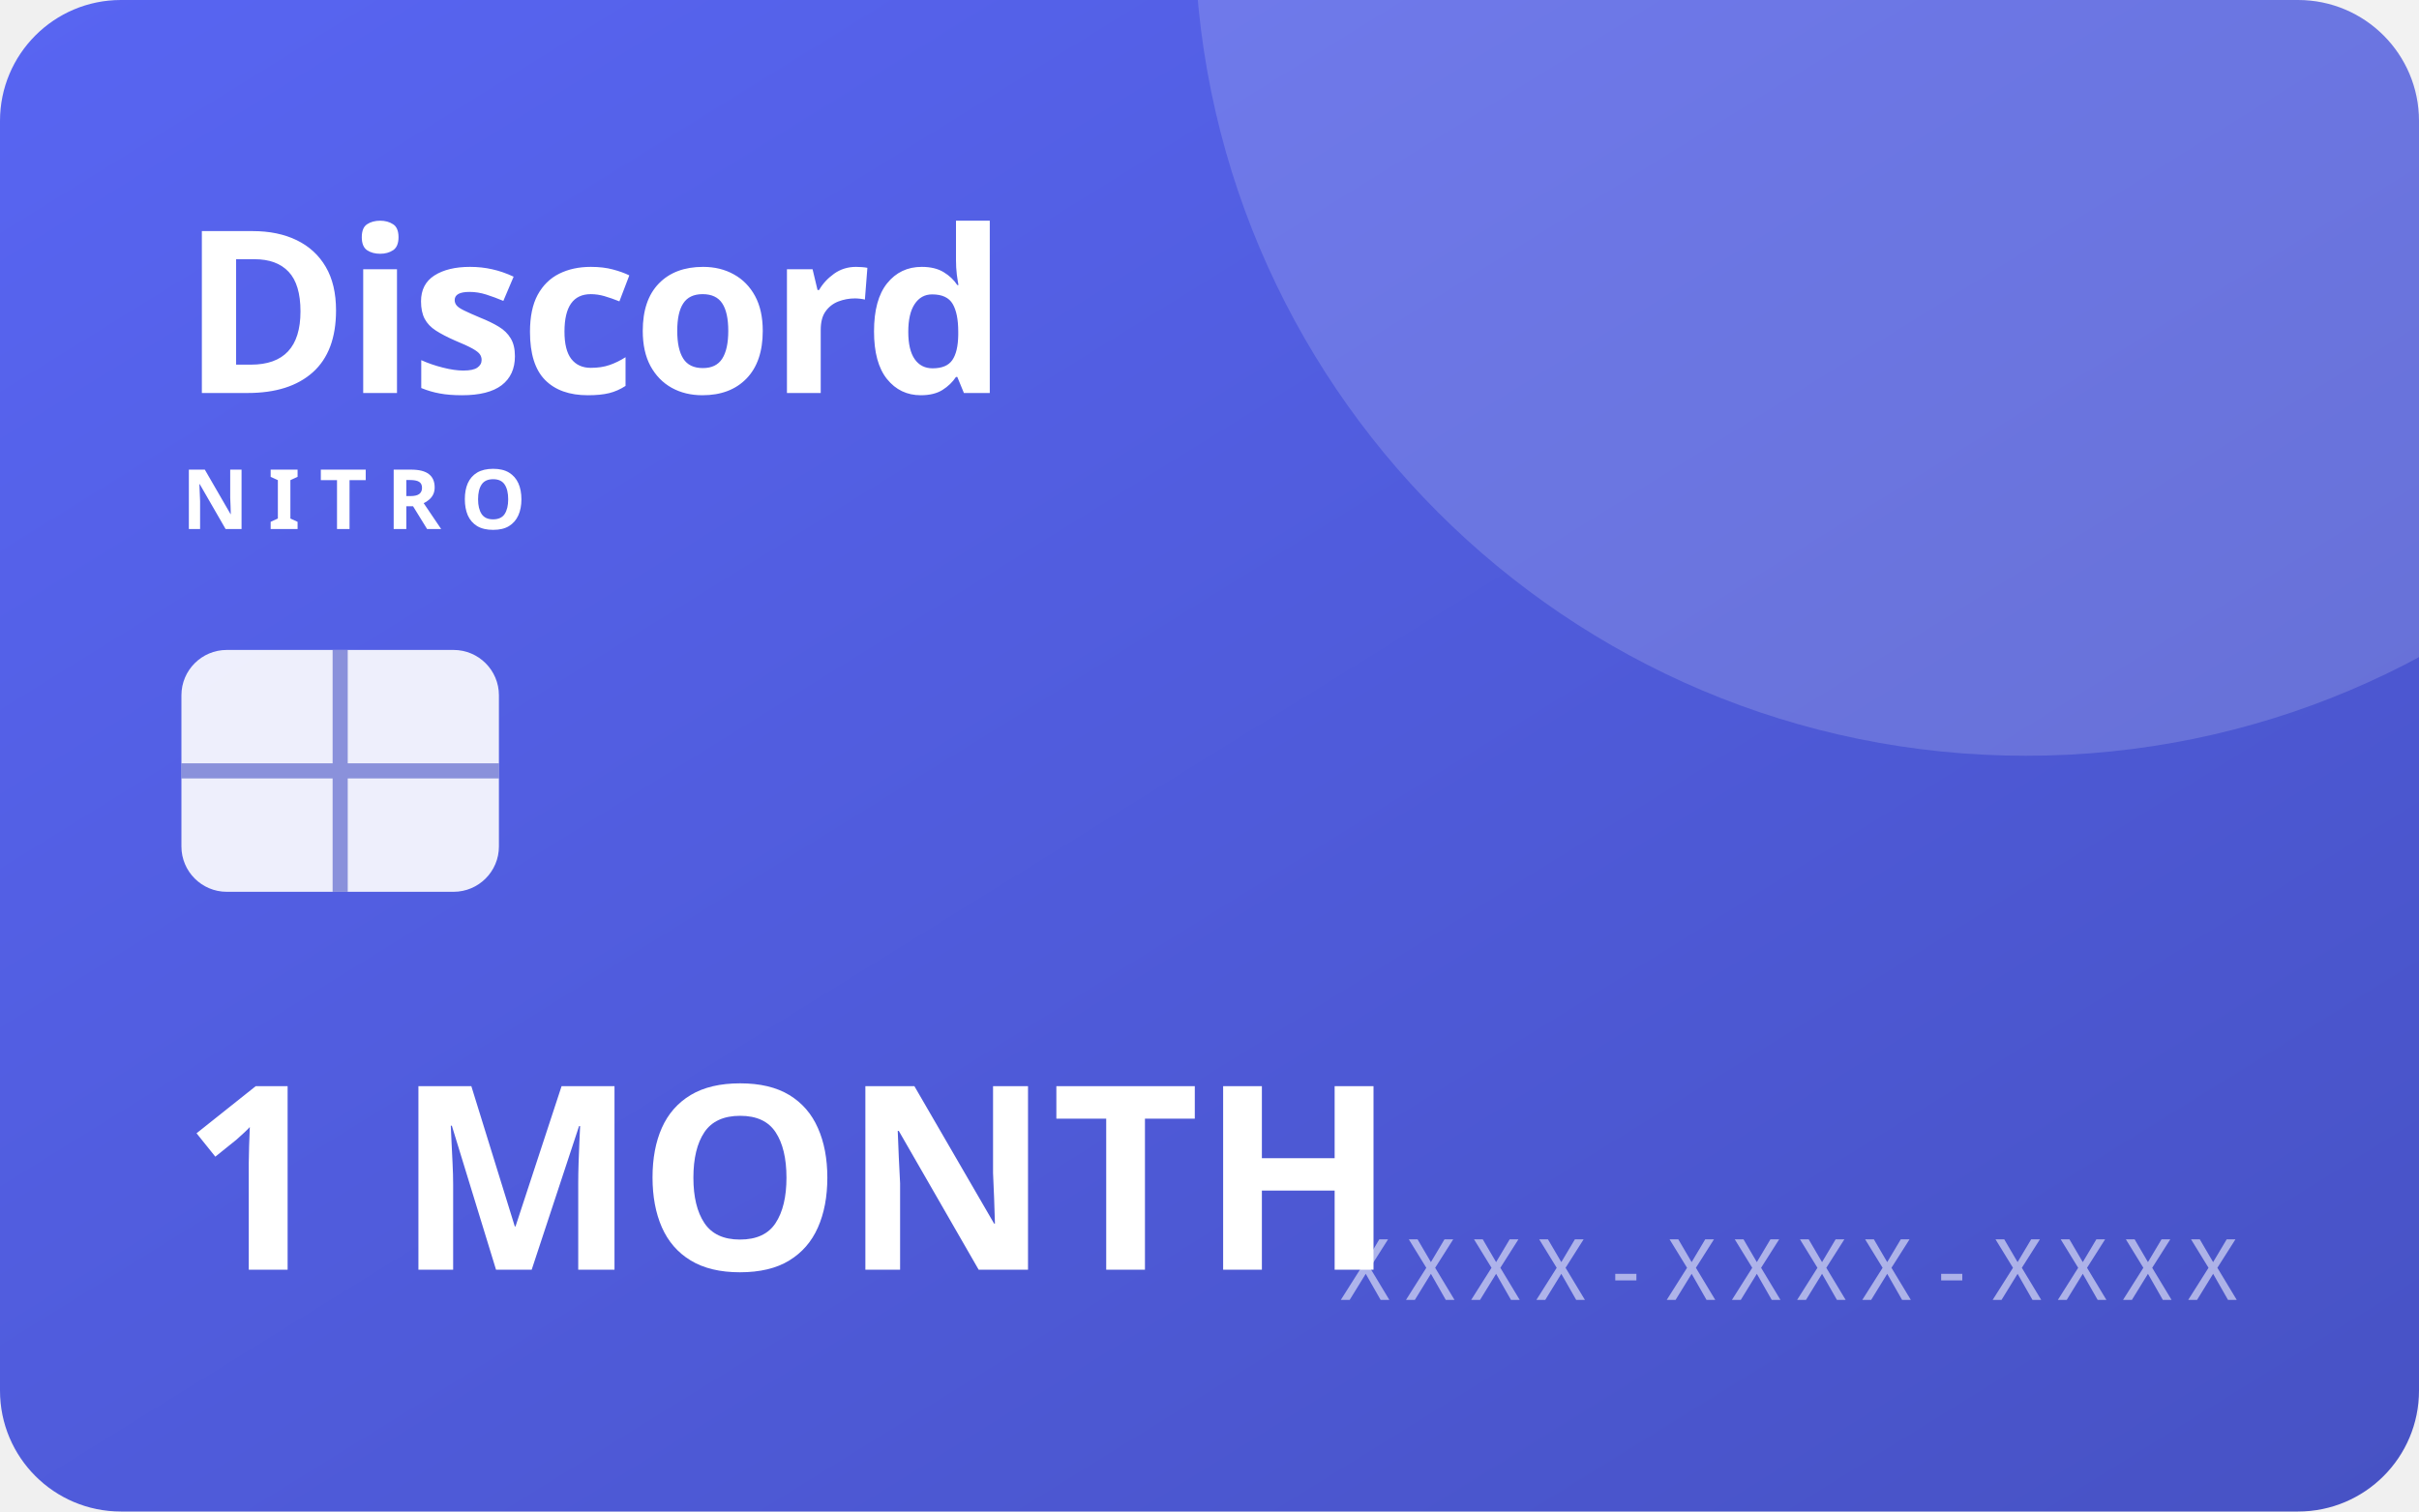
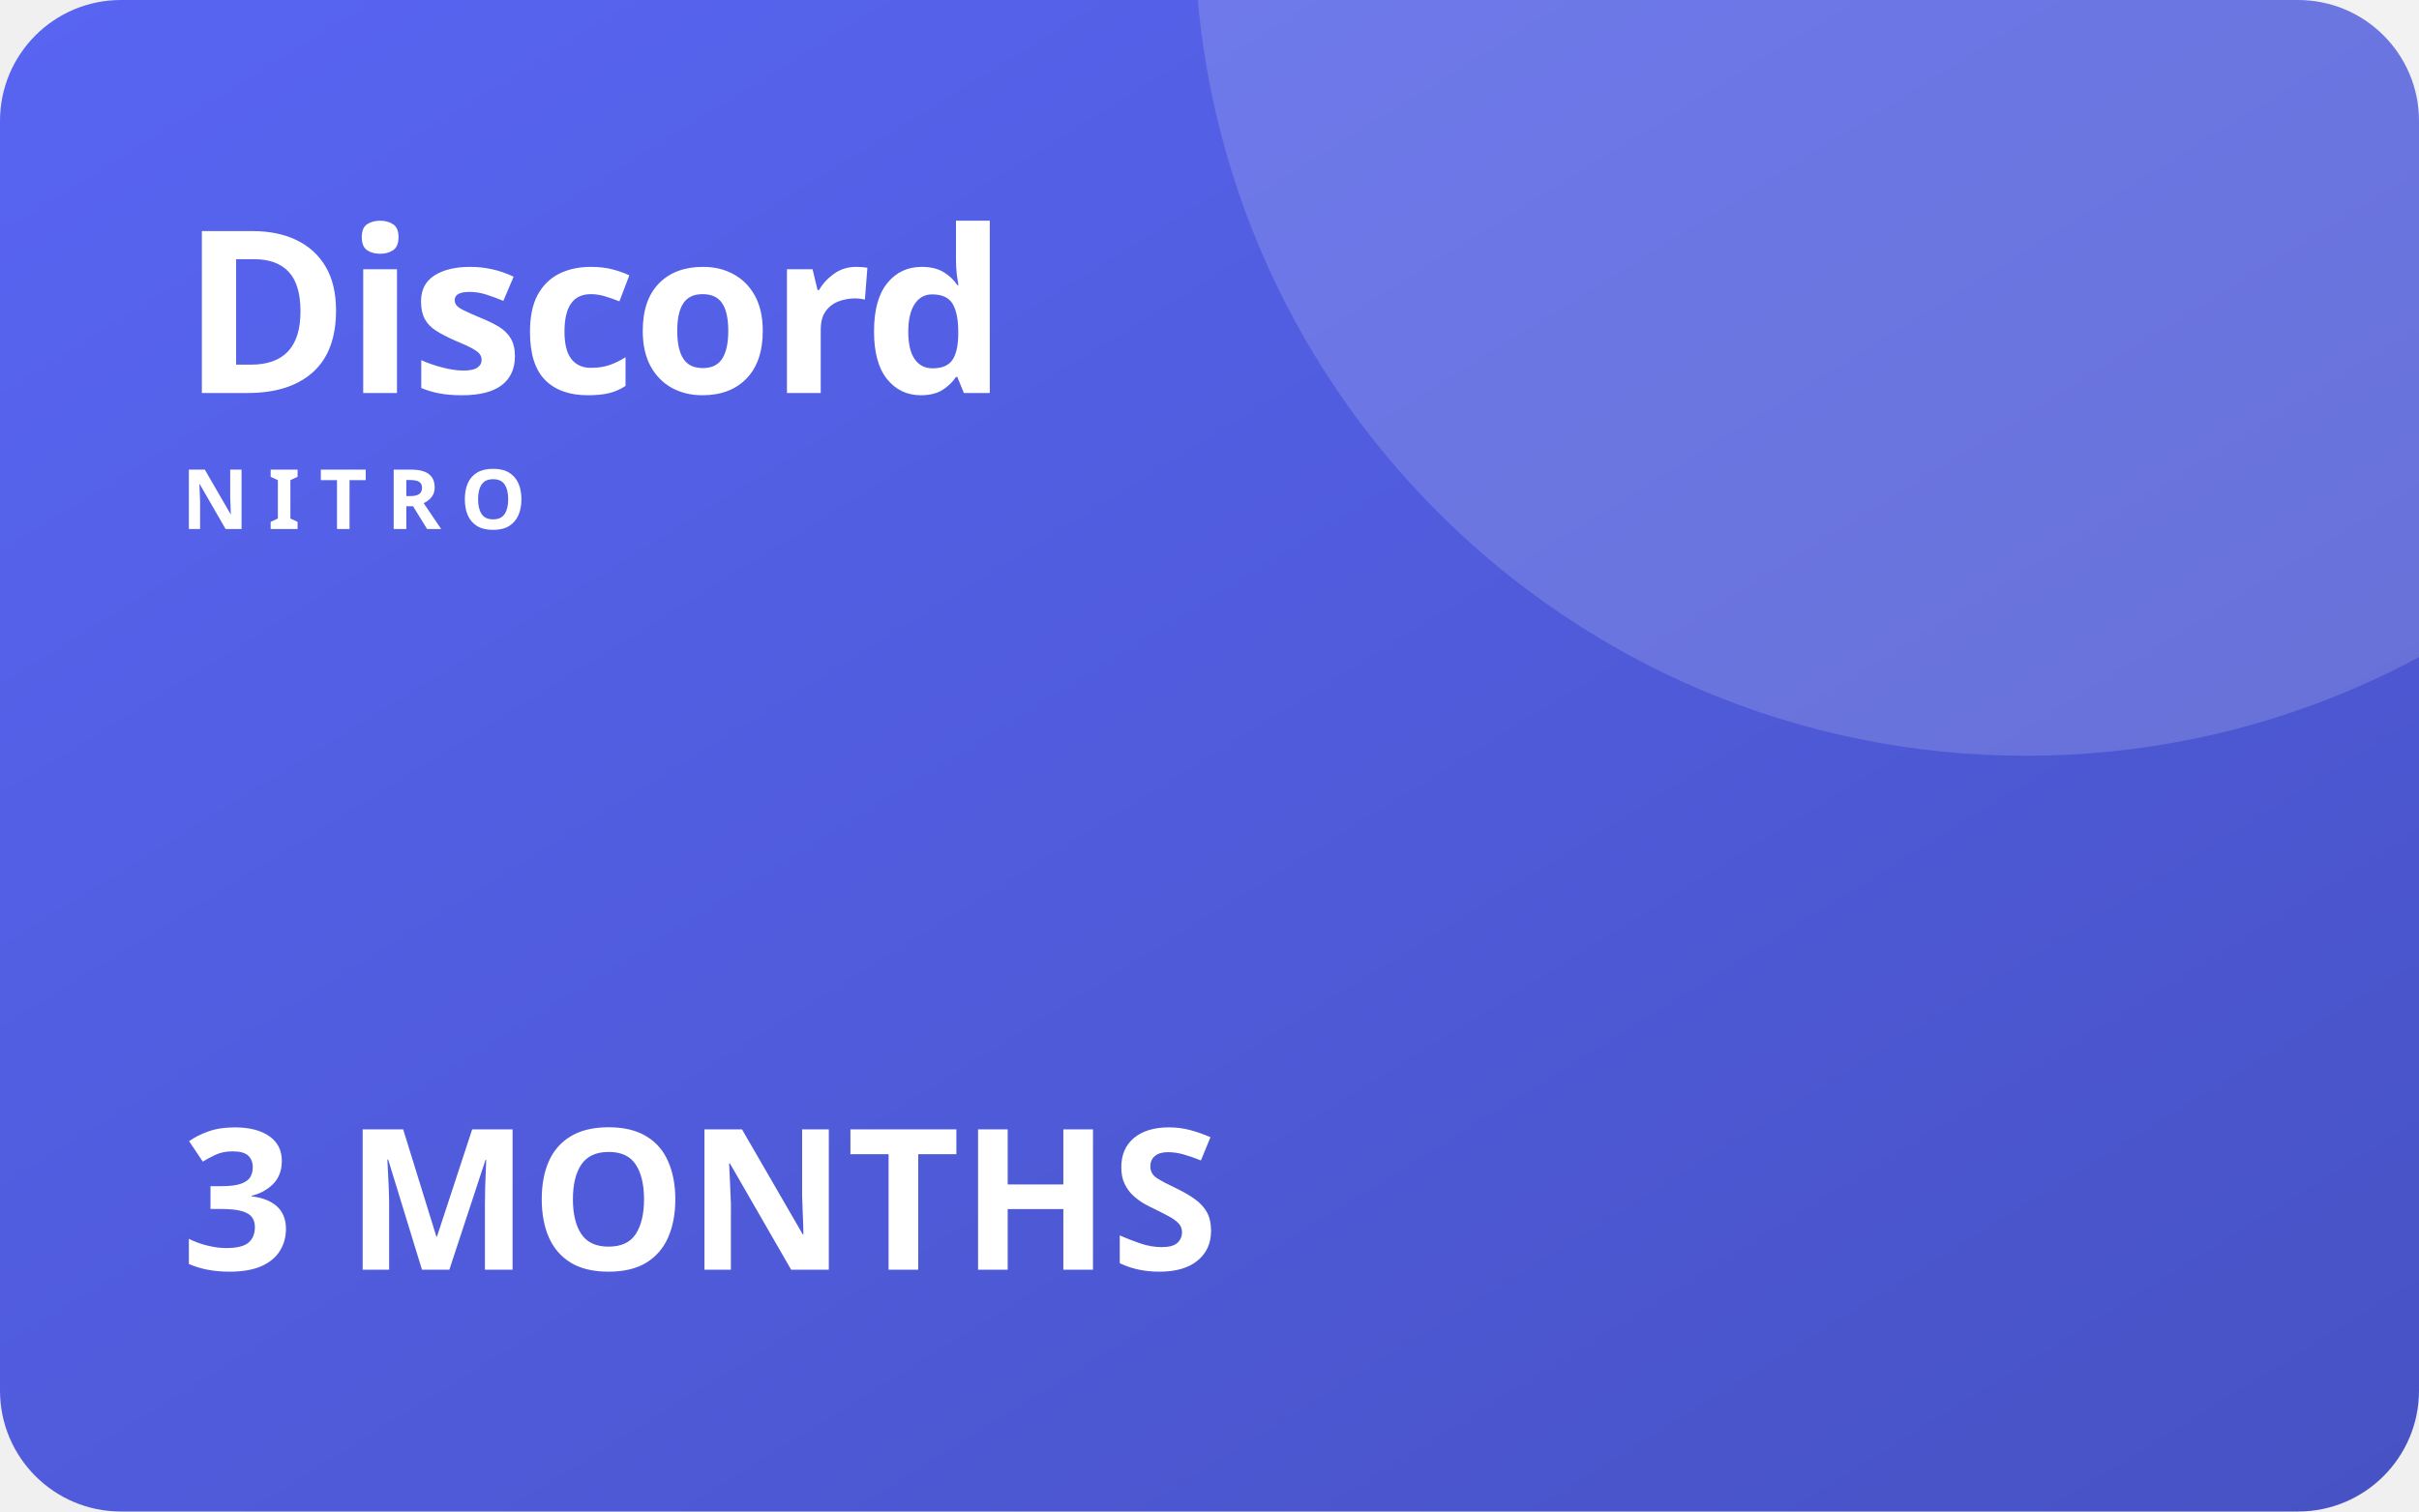
- <svg xmlns="http://www.w3.org/2000/svg" width="320" height="200" viewBox="0 0 320 200" role="img" aria-label="Discord NITRO 1 MONTH">
+ <svg xmlns="http://www.w3.org/2000/svg" width="320" height="200" viewBox="0 0 320 200" role="img" aria-label="Discord NITRO 3 MONTHS">
  <defs>
    <linearGradient id="g" x1="0" y1="0" x2="1" y2="1">
      <stop offset="0" stop-color="#5865f2" />
      <stop offset="1" stop-color="#4752c4" />
    </linearGradient>
  </defs>
  <rect width="320" height="200" rx="16" fill="url(#g)" />
  <circle cx="268" cy="-10" r="110" fill="#ffffff" opacity=".16" />
-   <rect x="24" y="86" width="42" height="32" rx="6" fill="#ffffff" opacity=".9" />
-   <path d="M24 102h42M45 86v32" stroke="#4752c4" stroke-width="2" opacity=".6" />
  <text x="24" y="52" font-family="Figtree, system-ui, sans-serif" font-size="30" font-weight="800" fill="#ffffff" letter-spacing="-.5">Discord</text>
  <text x="24" y="70" font-family="Figtree, system-ui, sans-serif" font-size="11" font-weight="700" fill="#ffffff" letter-spacing="2.5">NITRO</text>
-   <text x="24" y="168" font-family="Figtree, system-ui, sans-serif" font-size="34" font-weight="800" fill="#ffffff">1 MONTH</text>
-   <text x="296" y="172" text-anchor="end" font-family="ui-monospace, monospace" font-size="11" fill="#ffffff" opacity=".55" letter-spacing="2">XXXX-XXXX-XXXX</text>
+   <text x="24" y="168" font-family="Figtree, system-ui, sans-serif" font-size="26" font-weight="800" fill="#ffffff">3 MONTHS</text>
</svg>
